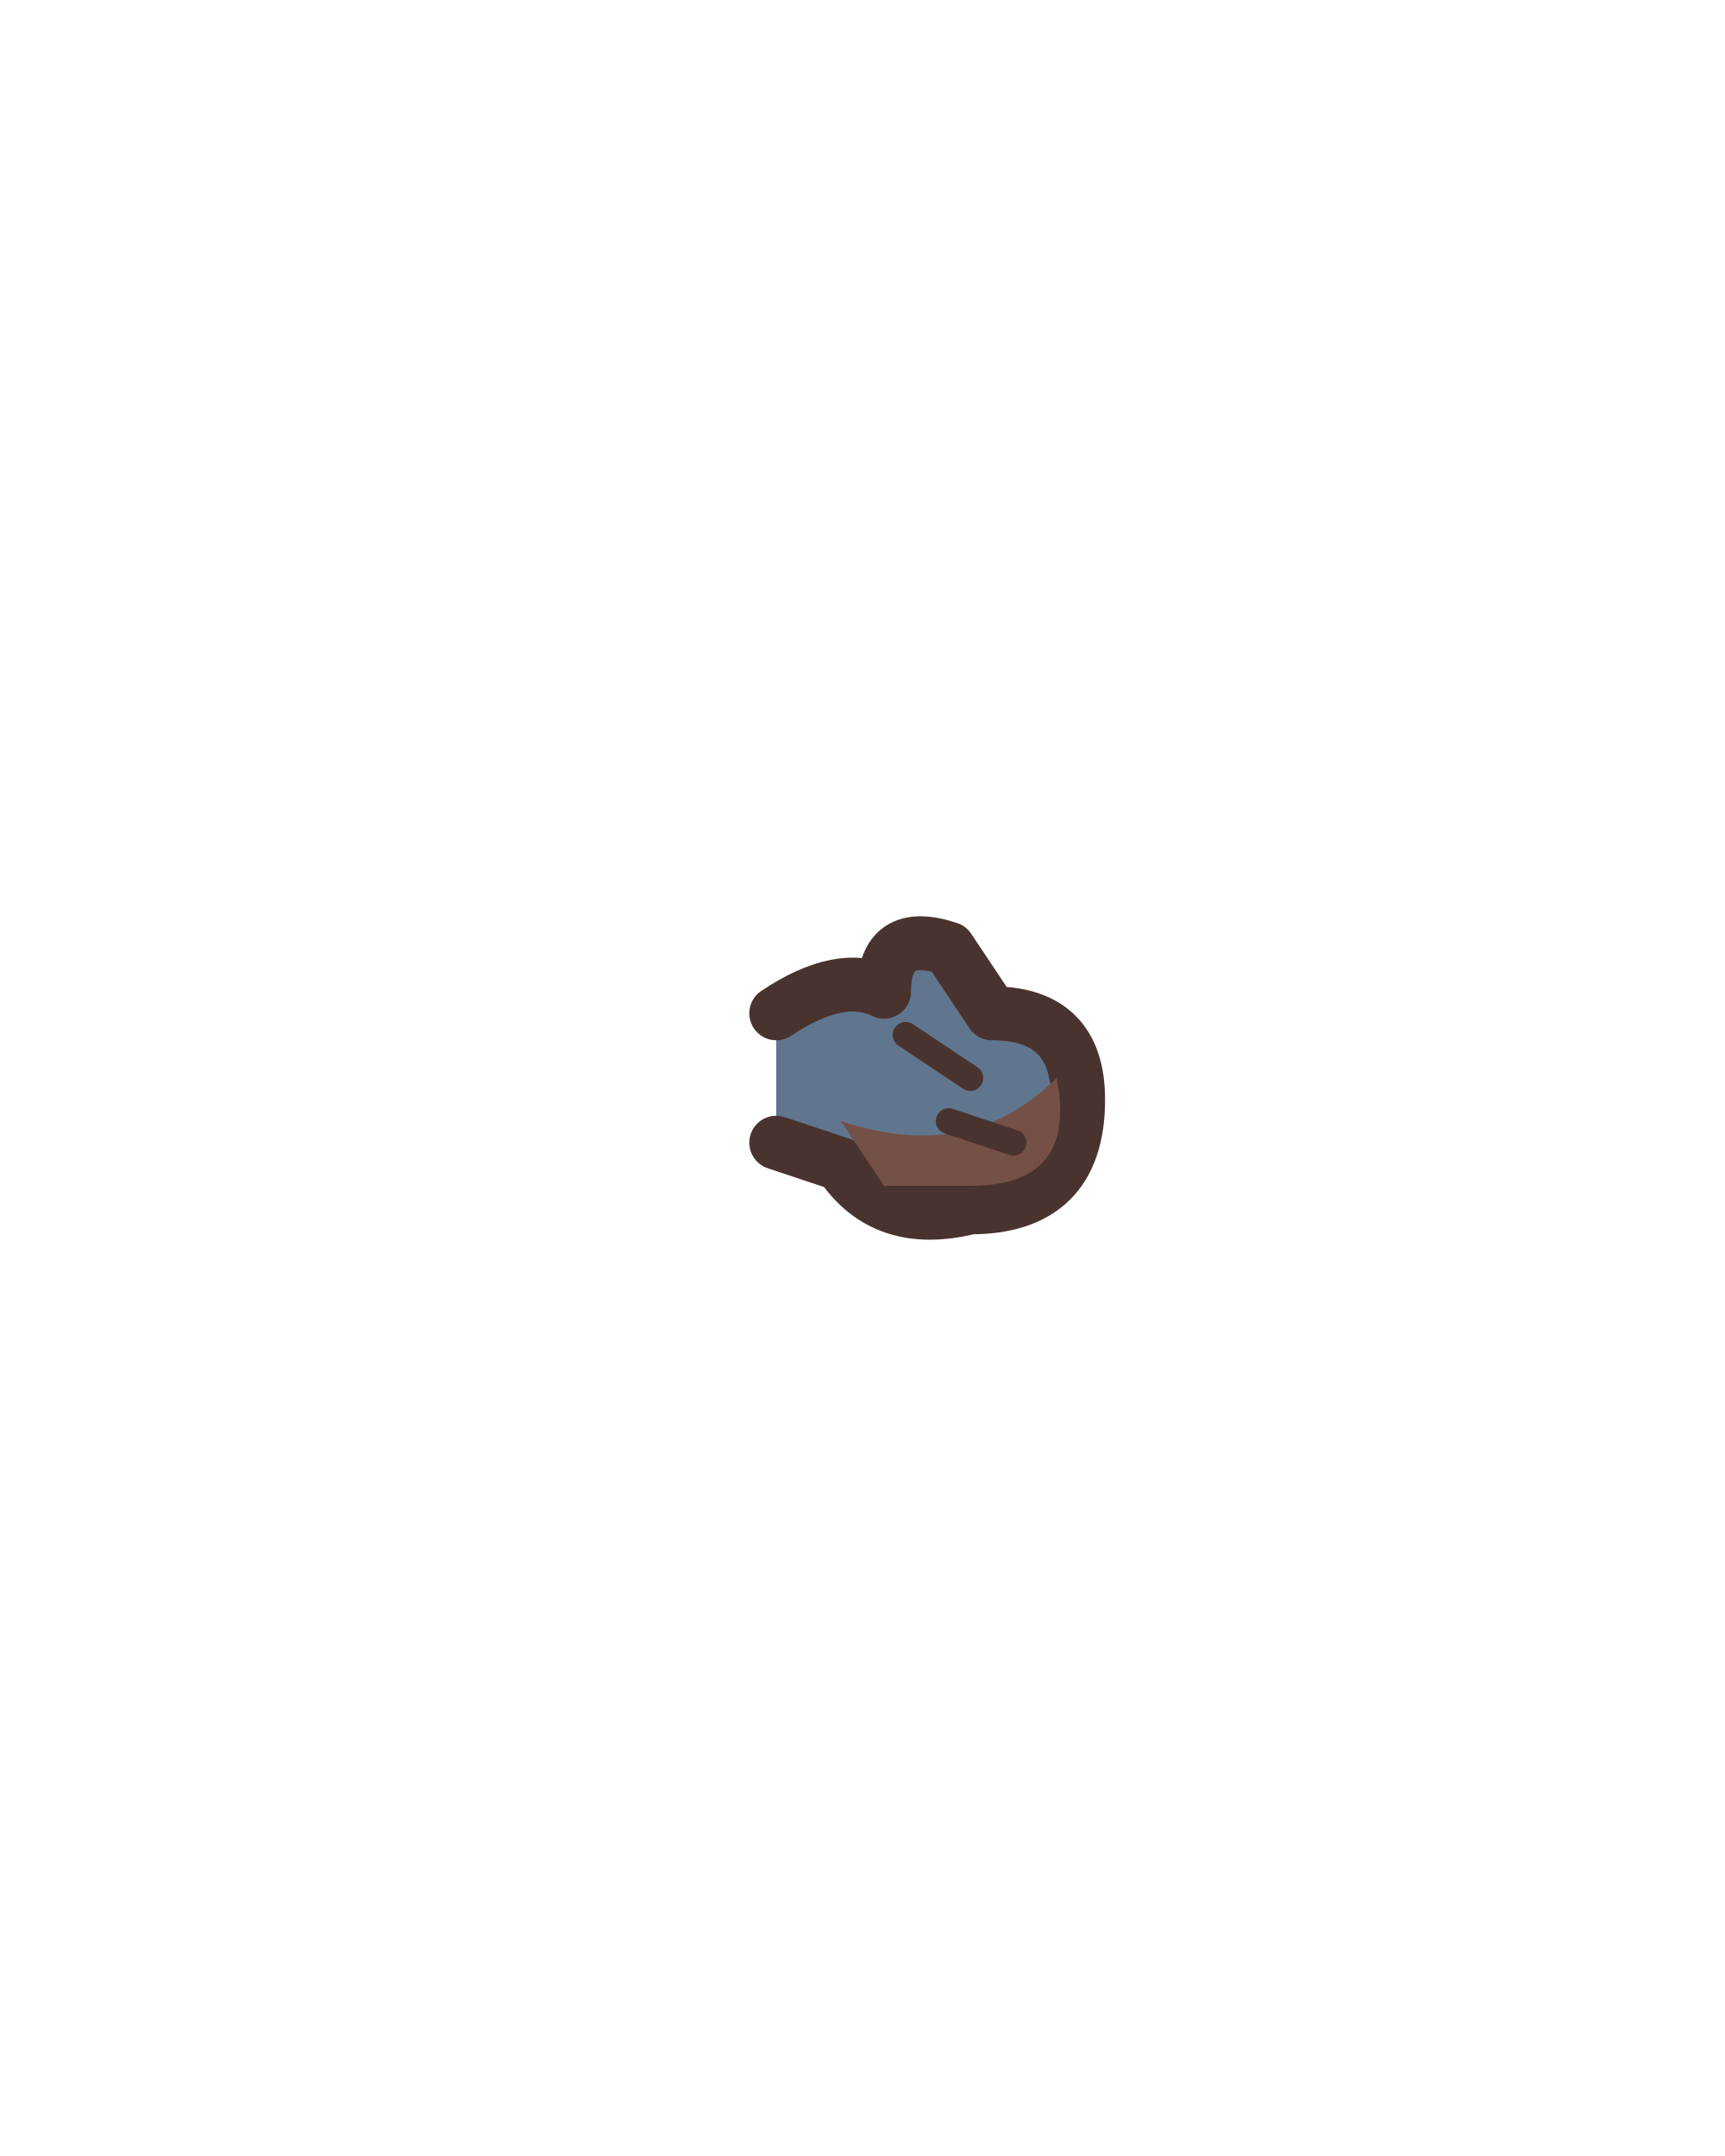
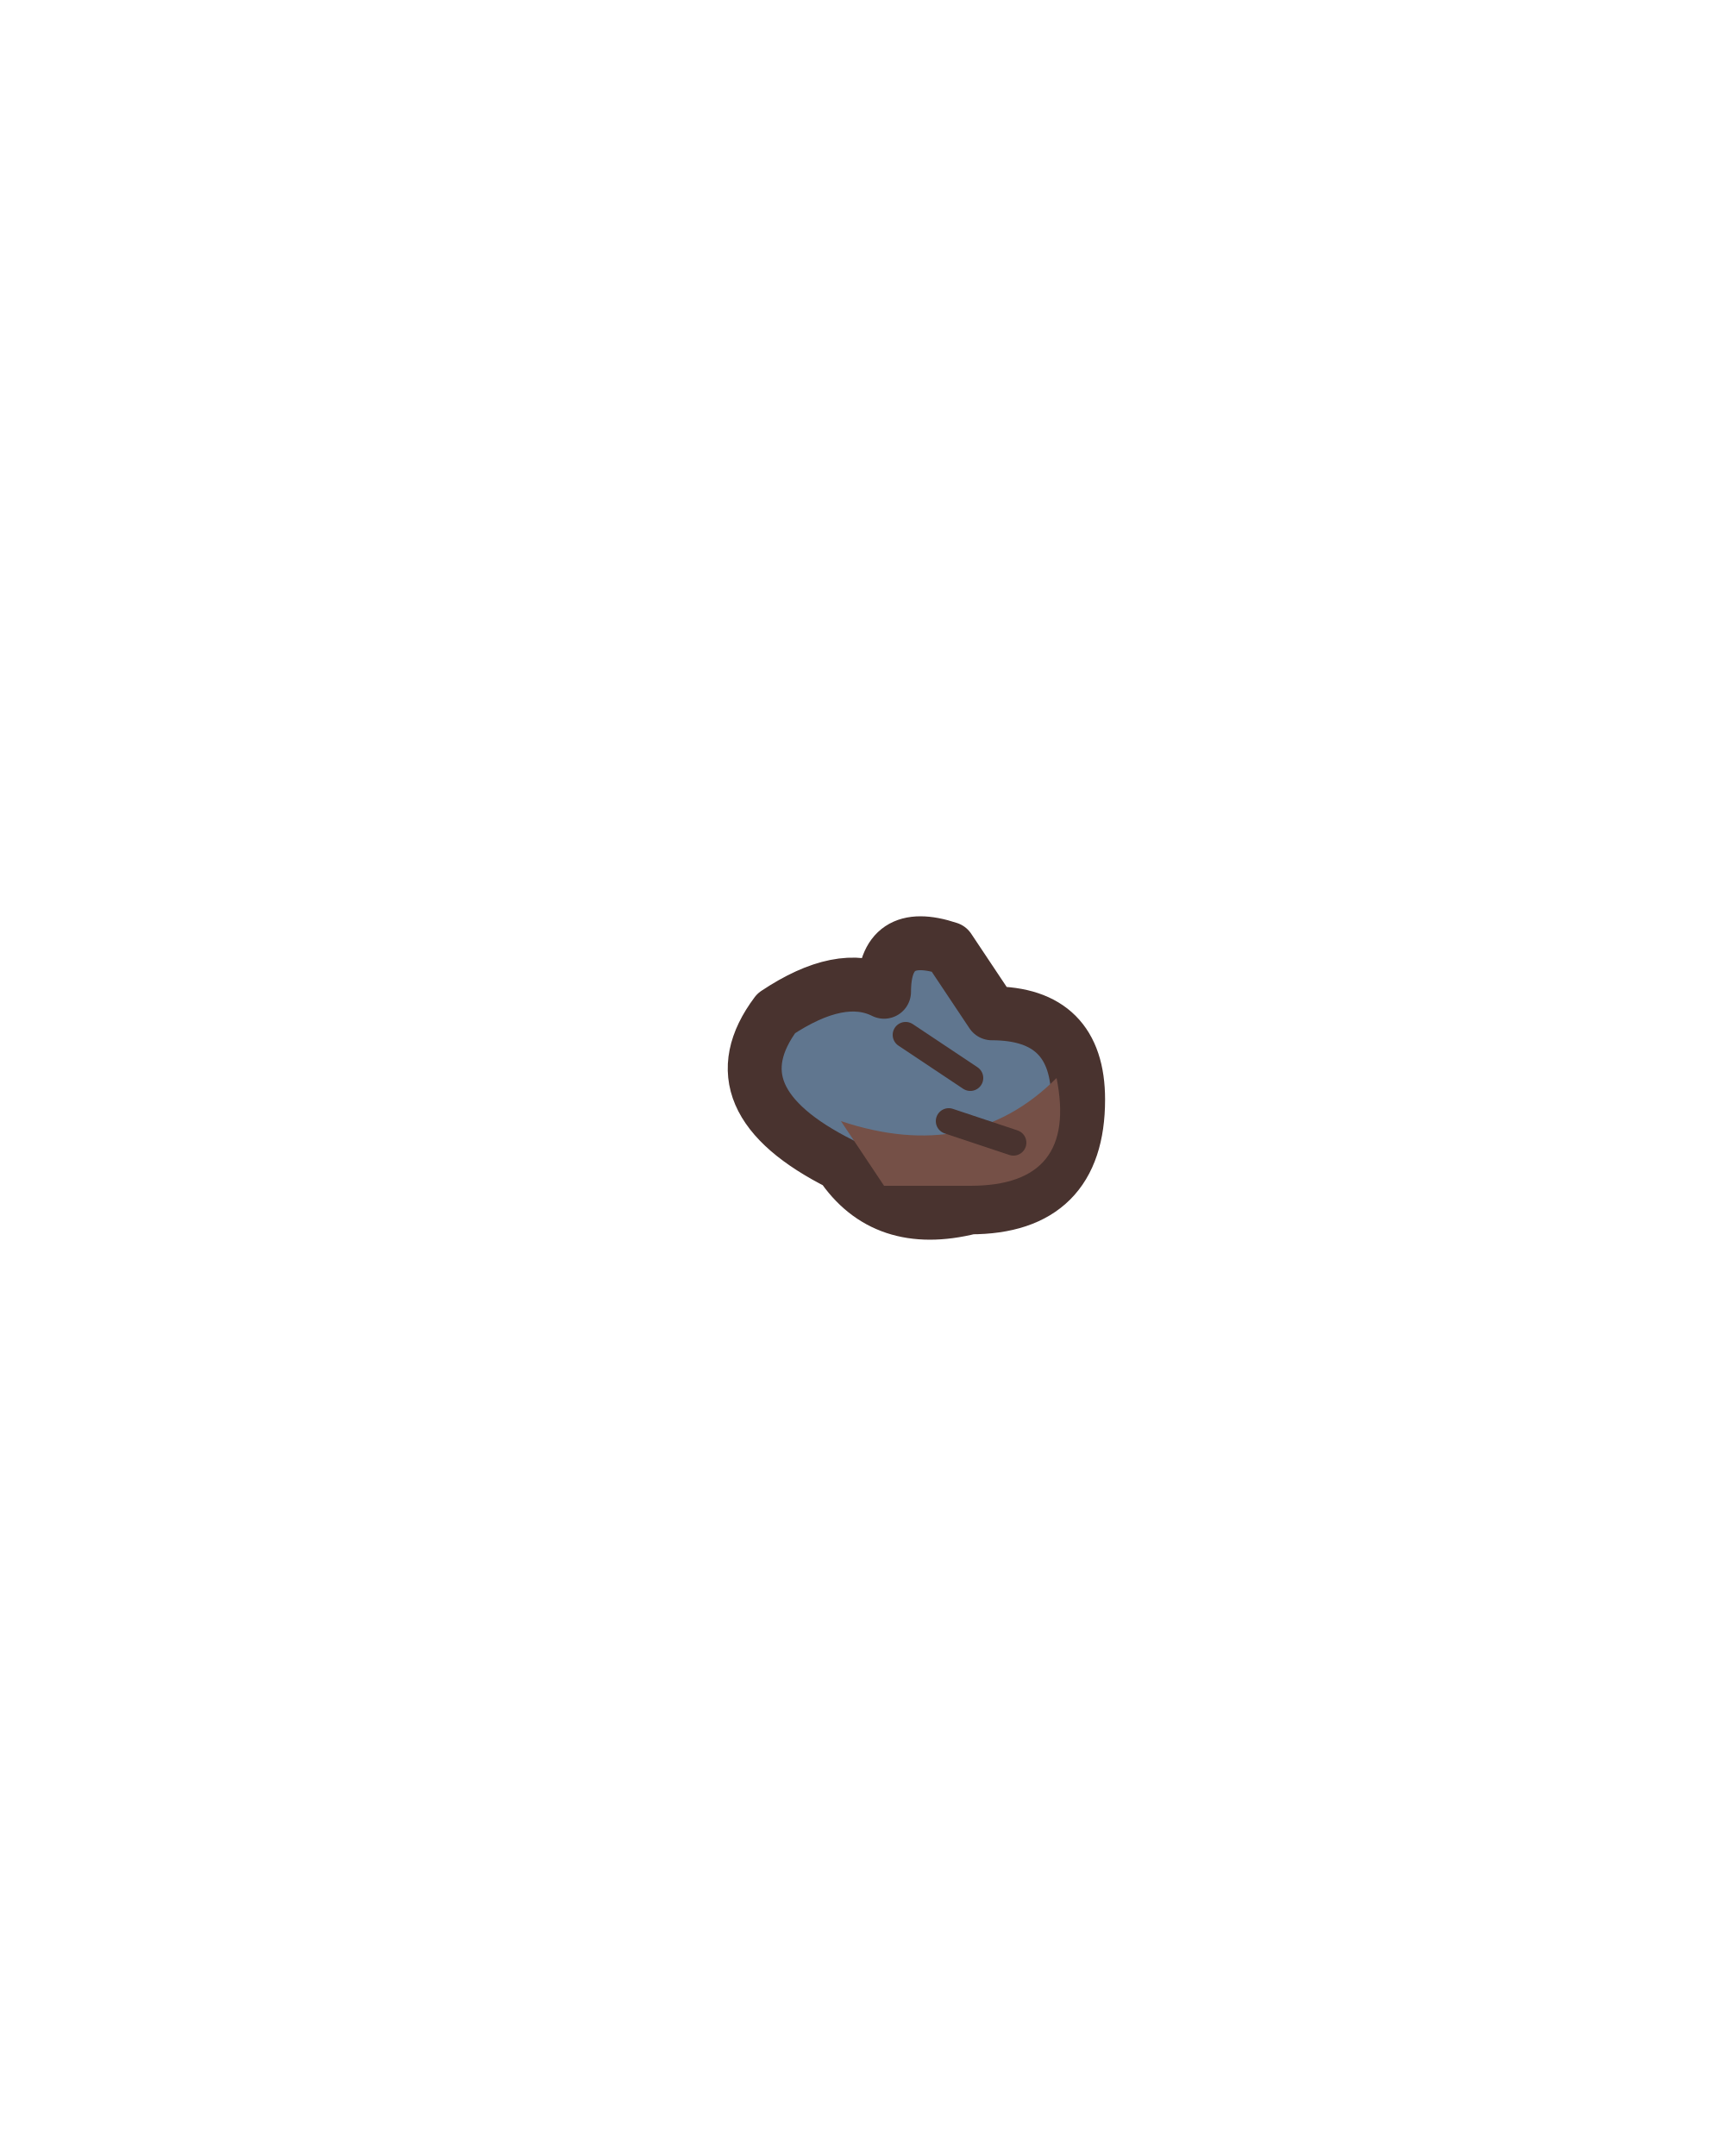
<svg xmlns="http://www.w3.org/2000/svg" viewBox="-40 -50 80 100" width="160" height="200">
  <g stroke="#49332f" stroke-width="2.5" stroke-linejoin="round" stroke-linecap="round">
-     <path fill="#60768f" d="M-4-3Q-1-5 1-4Q1-7 4-6L6-3Q10-3 10 1Q10 6 5 6Q1 7-1 4L-4 3" />
+     <path fill="#60768f" d="M-4-3Q-1-5 1-4Q1-7 4-6L6-3Q10-3 10 1Q10 6 5 6Q1 7-1 4Q-7 1-4-3Z" />
    <path fill="#755047" stroke="none" d="M-1 2Q5 4 9 0Q10 5 5 5L1 5Z" />
    <path fill="none" stroke-width="1.2" d="M2-2l3 2M4 2l3 1" />
  </g>
</svg>
